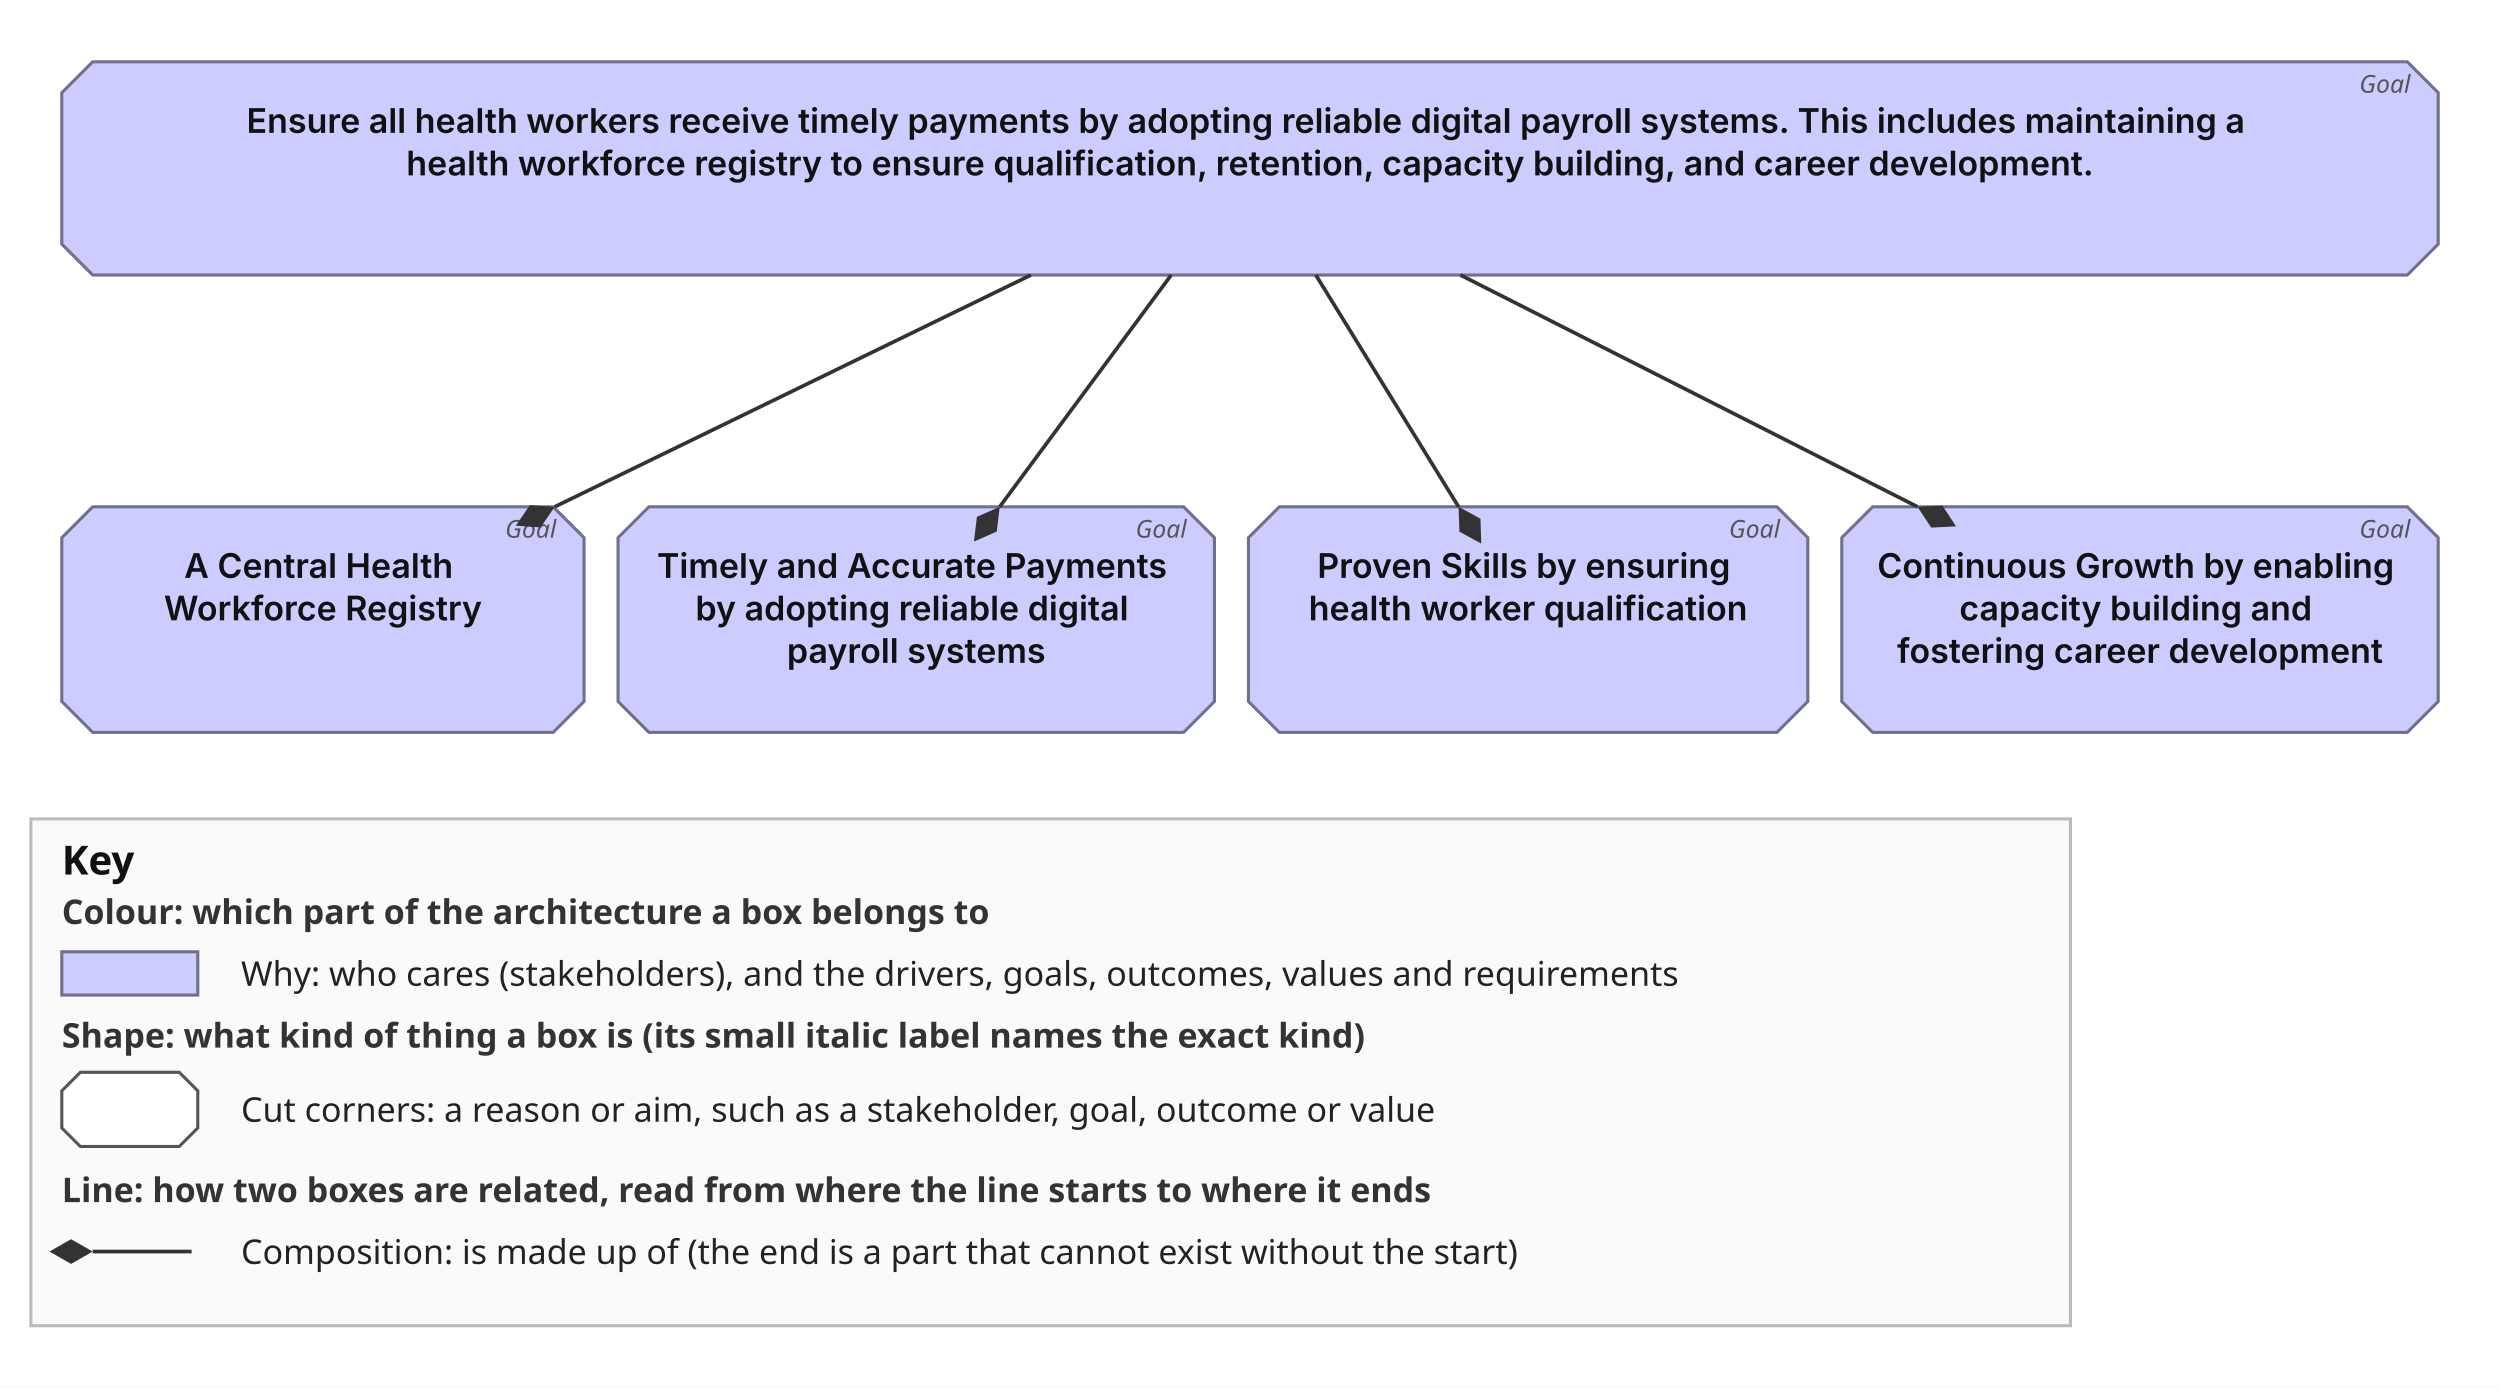
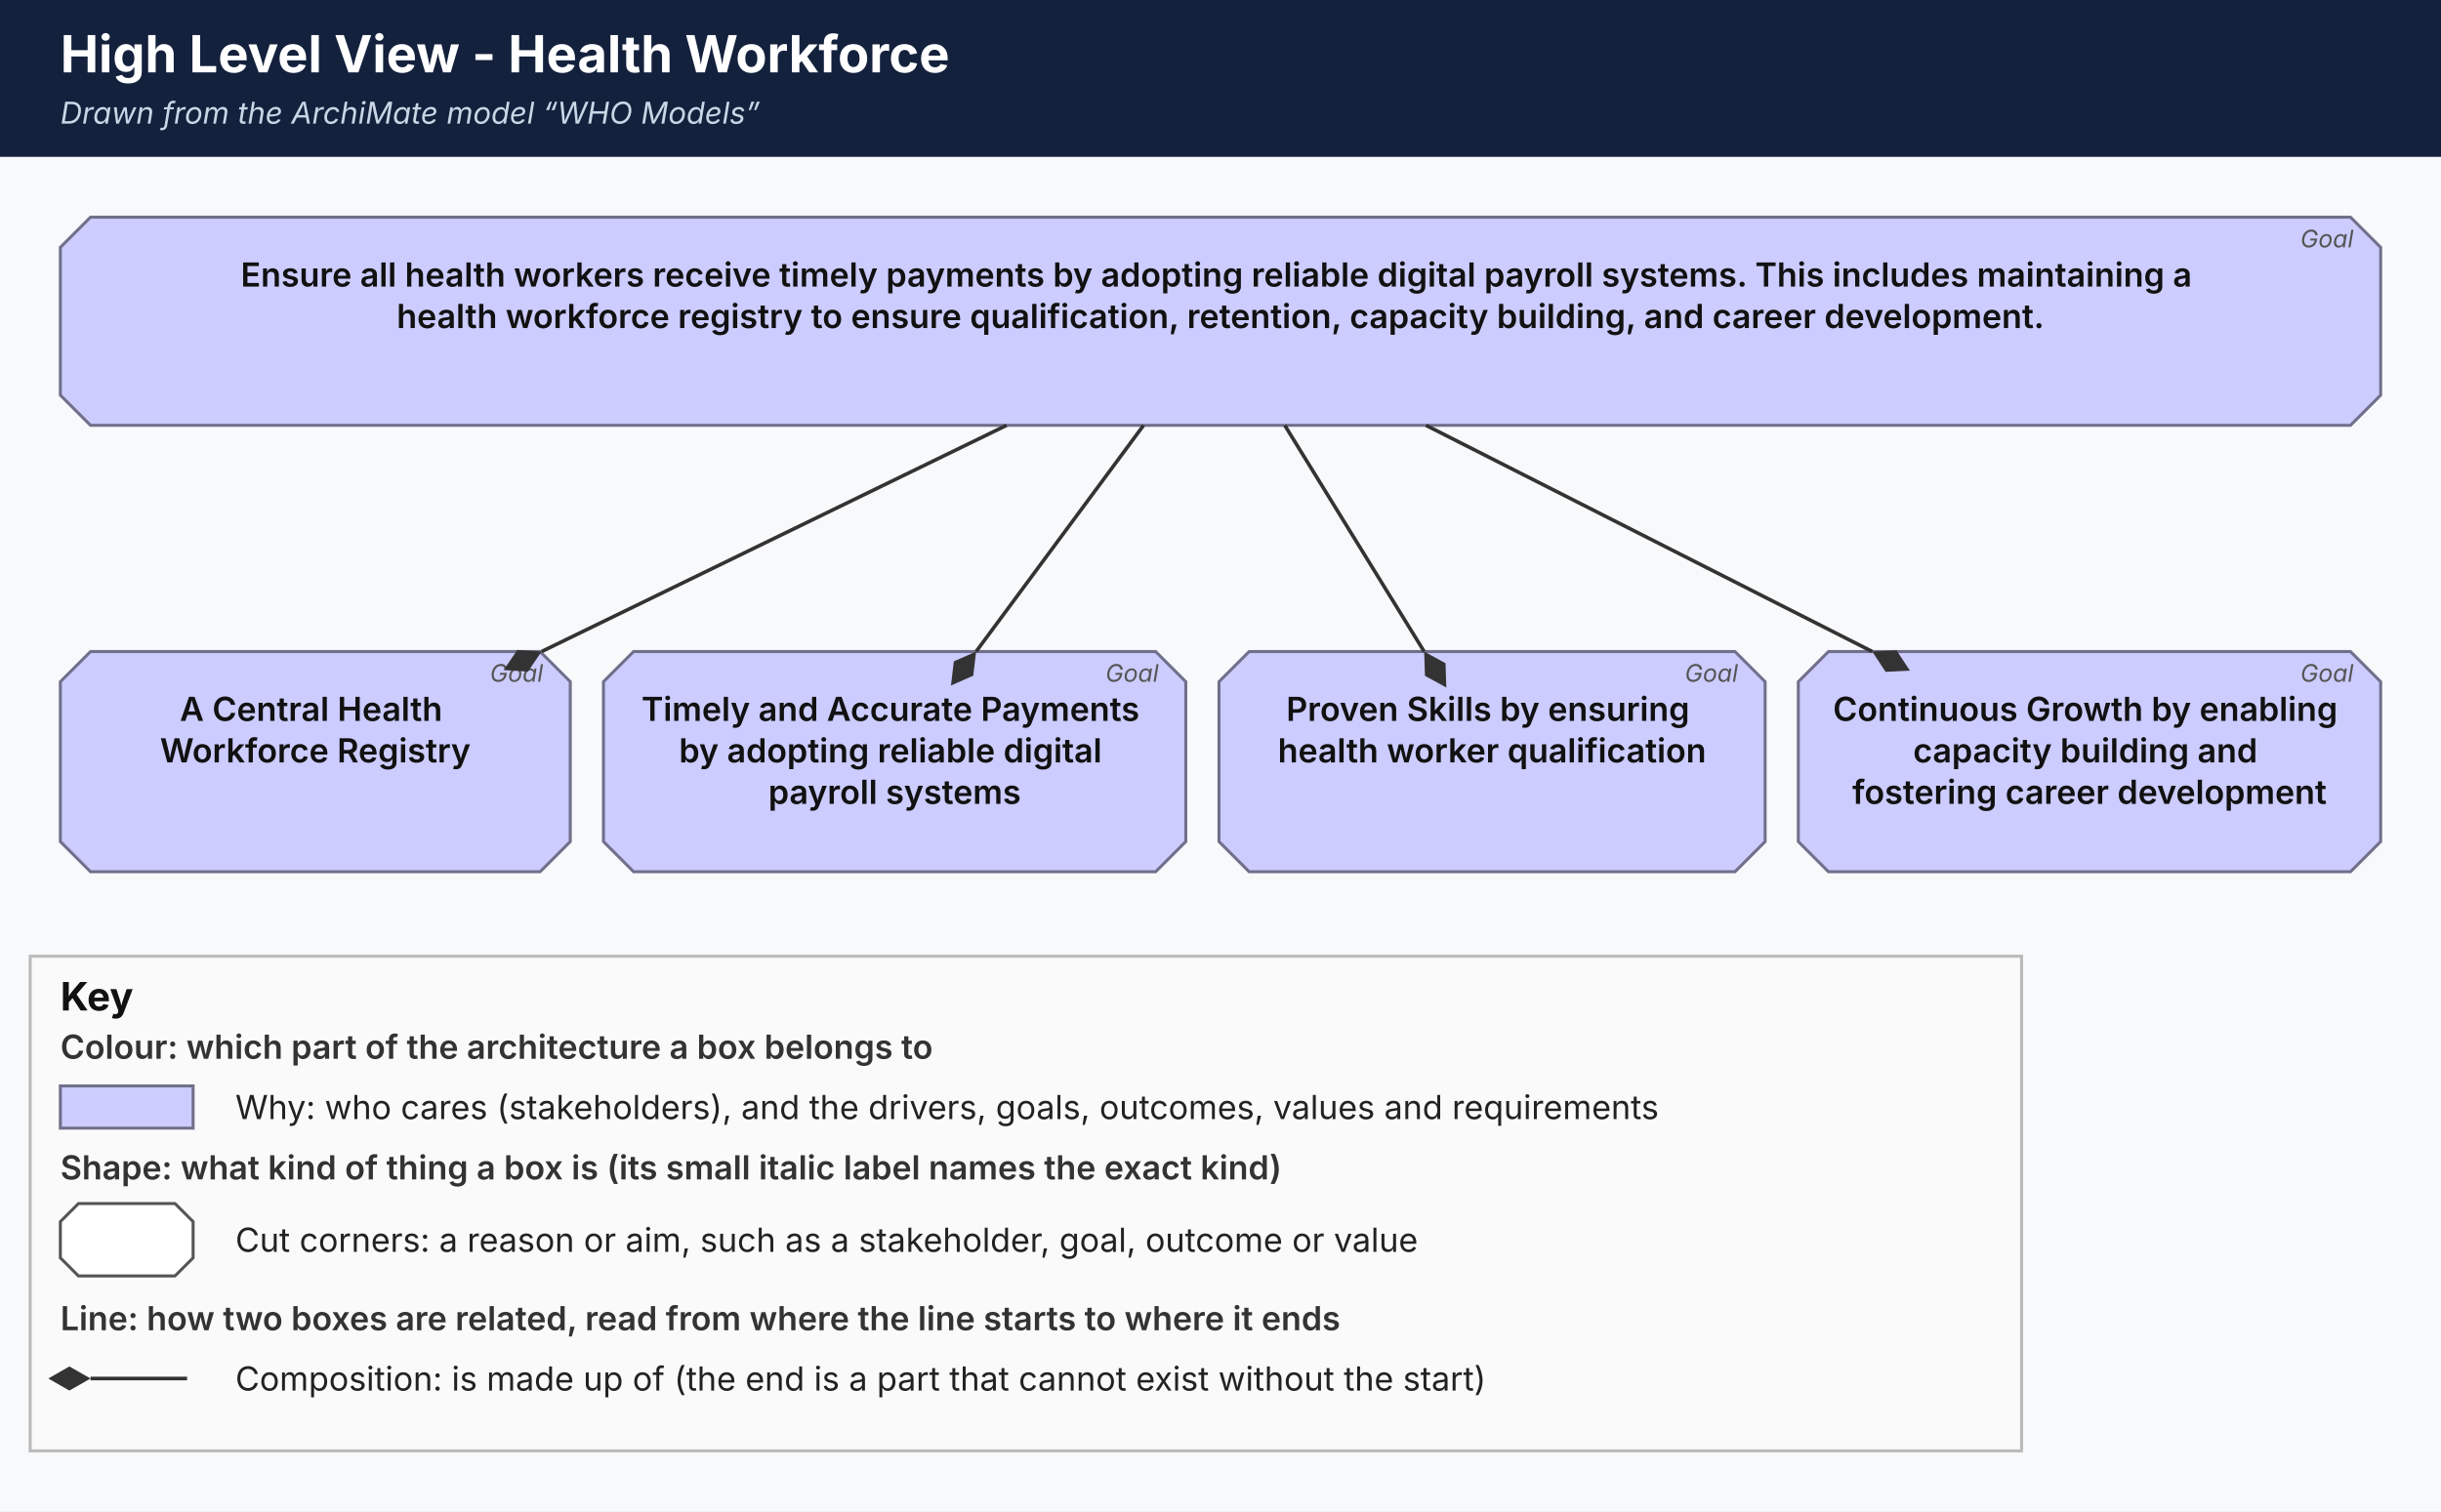
- <svg xmlns="http://www.w3.org/2000/svg" viewBox="232 28 809 449" width="809" height="449" role="img" aria-labelledby="av-title">
+ <svg xmlns="http://www.w3.org/2000/svg" viewBox="232 -24 809 501" width="809" height="501" role="img" aria-labelledby="av-title">
  <style>
- .av-name{font:600 11px system-ui,-apple-system,"Segoe UI",sans-serif;fill:#111}
- .av-type{font:italic 8px system-ui,sans-serif;fill:#555}
- .av-group{font:600 11px system-ui,sans-serif;fill:#333}
- .av-note{font:10px system-ui,sans-serif;fill:#222}
- .av-key{font:11px system-ui,sans-serif;fill:#222}
- .av-keyh{font:600 11px system-ui,sans-serif;fill:#333}
- .av-keyt{font:700 13px system-ui,sans-serif;fill:#111}
- .av-rel{font:9px system-ui,sans-serif;fill:#333;paint-order:stroke;stroke:#fff;stroke-width:3px}
+ .av-name{font:600 11px Inter, "Segoe UI", system-ui, -apple-system, Helvetica, Arial, sans-serif;fill:#111}
+ .av-type{font:italic 8px Inter, "Segoe UI", system-ui, -apple-system, Helvetica, Arial, sans-serif;fill:#555}
+ .av-group{font:600 11px Inter, "Segoe UI", system-ui, -apple-system, Helvetica, Arial, sans-serif;fill:#333}
+ .av-note{font:10px Inter, "Segoe UI", system-ui, -apple-system, Helvetica, Arial, sans-serif;fill:#222}
+ .av-key{font:11px Inter, "Segoe UI", system-ui, -apple-system, Helvetica, Arial, sans-serif;fill:#222}
+ .av-keyh{font:600 11px Inter, "Segoe UI", system-ui, -apple-system, Helvetica, Arial, sans-serif;fill:#333}
+ .av-keyt{font:700 13px Inter, "Segoe UI", system-ui, -apple-system, Helvetica, Arial, sans-serif;fill:#111}
+ .av-rel{font:9px Inter, "Segoe UI", system-ui, -apple-system, Helvetica, Arial, sans-serif;fill:#333;paint-order:stroke;stroke:#fff;stroke-width:3px}
a:hover rect,a:hover polygon,a:focus rect,a:focus polygon{stroke:#06c;stroke-width:2.5}
</style>
  <defs>
    <marker id="arrow-open" viewBox="0 0 12 12" refX="11" refY="6" markerWidth="11" markerHeight="11" orient="auto-start-reverse" markerUnits="userSpaceOnUse">
      <path d="M1 1 L11 6 L1 11" fill="none" stroke="#333" stroke-width="1.3" />
    </marker>
    <marker id="arrow-filled" viewBox="0 0 12 12" refX="11" refY="6" markerWidth="11" markerHeight="11" orient="auto-start-reverse" markerUnits="userSpaceOnUse">
      <path d="M1 1 L11 6 L1 11 Z" fill="#333" />
    </marker>
    <marker id="arrow-small" viewBox="0 0 10 10" refX="9" refY="5" markerWidth="8" markerHeight="8" orient="auto-start-reverse" markerUnits="userSpaceOnUse">
      <path d="M1 1 L9 5 L1 9" fill="none" stroke="#333" stroke-width="1.2" />
    </marker>
    <marker id="triangle-hollow" viewBox="0 0 14 14" refX="13" refY="7" markerWidth="13" markerHeight="13" orient="auto-start-reverse" markerUnits="userSpaceOnUse">
      <path d="M1 1 L13 7 L1 13 Z" fill="#fff" stroke="#333" stroke-width="1.2" />
    </marker>
    <marker id="diamond-filled" viewBox="0 0 16 10" refX="1" refY="5" markerWidth="16" markerHeight="10" orient="auto-start-reverse" markerUnits="userSpaceOnUse">
      <path d="M1 5 L8 1 L15 5 L8 9 Z" fill="#333" />
    </marker>
    <marker id="diamond-hollow" viewBox="0 0 16 10" refX="1" refY="5" markerWidth="16" markerHeight="10" orient="auto-start-reverse" markerUnits="userSpaceOnUse">
      <path d="M1 5 L8 1 L15 5 L8 9 Z" fill="#fff" stroke="#333" stroke-width="1.2" />
    </marker>
    <marker id="dot" viewBox="0 0 8 8" refX="4" refY="4" markerWidth="7" markerHeight="7" orient="auto" markerUnits="userSpaceOnUse">
      <circle cx="4" cy="4" r="3.2" fill="#333" />
    </marker>
    <pattern id="missing" width="8" height="8" patternUnits="userSpaceOnUse" patternTransform="rotate(45)">
      <rect width="8" height="8" fill="#fff" />
      <line x1="0" y1="0" x2="0" y2="8" stroke="#d33" stroke-width="2" />
    </pattern>
  </defs>
-   <rect x="232" y="28" width="809" height="449" fill="#fff" />
+   <rect x="232" y="-24" width="809" height="501" fill="#f8f9fb" />
+   <rect x="232" y="-24" width="809" height="52" fill="#14213d" />
+   <text x="252" y="0" style="font:700 17px Inter, &quot;Segoe UI&quot;, system-ui, -apple-system, Helvetica, Arial, sans-serif;fill:#fff">High Level View - Health Workforce</text>
+   <text x="252" y="17" style="font:italic 10px Inter, &quot;Segoe UI&quot;, system-ui, -apple-system, Helvetica, Arial, sans-serif;fill:#c9d6e6">Drawn from the ArchiMate model “WHO Models”</text>
  <a href="../../../en/dpi-h-ra/archimate/0.2.0-draft.3/elements/a-central-health-workforce-registry/" target="_top">
    <polygon points="262,192 411,192 421,202 421,255 411,265 262,265 252,255 252,202" fill="#ccccff" stroke="#70708c" stroke-width="1" />
    <text class="av-type" x="412" y="202" text-anchor="end">Goal</text>
    <text class="av-name" x="336.5" y="215" text-anchor="middle">
      <tspan x="336.5" dy="0">A Central Health</tspan>
      <tspan x="336.5" dy="13.75">Workforce Registry</tspan>
    </text>
  </a>
  <a href="../../../en/dpi-h-ra/archimate/0.2.0-draft.3/elements/timely-and-accurate-payments-by-adopting-reliable-digital-2507/" target="_top">
    <polygon points="442,192 615,192 625,202 625,255 615,265 442,265 432,255 432,202" fill="#ccccff" stroke="#70708c" stroke-width="1" />
    <text class="av-type" x="616" y="202" text-anchor="end">Goal</text>
    <text class="av-name" x="528.5" y="215" text-anchor="middle">
      <tspan x="528.5" dy="0">Timely and Accurate Payments</tspan>
      <tspan x="528.5" dy="13.75">by adopting reliable digital</tspan>
      <tspan x="528.5" dy="13.75">payroll systems</tspan>
    </text>
  </a>
  <a href="../../../en/dpi-h-ra/archimate/0.2.0-draft.3/elements/proven-skills-by-ensuring-health-worker-qualification/" target="_top">
    <polygon points="646,192 807,192 817,202 817,255 807,265 646,265 636,255 636,202" fill="#ccccff" stroke="#70708c" stroke-width="1" />
    <text class="av-type" x="808" y="202" text-anchor="end">Goal</text>
    <text class="av-name" x="726.5" y="215" text-anchor="middle">
      <tspan x="726.5" dy="0">Proven Skills by ensuring</tspan>
      <tspan x="726.5" dy="13.75">health worker qualification</tspan>
    </text>
  </a>
  <a href="../../../en/dpi-h-ra/archimate/0.2.0-draft.3/elements/continuous-growth-by-enabling-capacity-building-and-dc0b/" target="_top">
    <polygon points="838,192 1011,192 1021,202 1021,255 1011,265 838,265 828,255 828,202" fill="#ccccff" stroke="#70708c" stroke-width="1" />
    <text class="av-type" x="1012" y="202" text-anchor="end">Goal</text>
    <text class="av-name" x="924.5" y="215" text-anchor="middle">
      <tspan x="924.5" dy="0">Continuous Growth by enabling</tspan>
      <tspan x="924.5" dy="13.75">capacity building and</tspan>
      <tspan x="924.5" dy="13.75">fostering career development</tspan>
    </text>
  </a>
  <a href="../../../en/dpi-h-ra/archimate/0.2.0-draft.3/elements/ensure-all-health-workers-receive-timely-payments-by-e366/" target="_top">
    <polygon points="262,48 1011,48 1021,58 1021,107 1011,117 262,117 252,107 252,58" fill="#ccccff" stroke="#70708c" stroke-width="1" />
    <text class="av-type" x="1012" y="58" text-anchor="end">Goal</text>
    <text class="av-name" x="636.5" y="71" text-anchor="middle">
      <tspan x="636.5" dy="0">Ensure all health workers receive timely payments by adopting reliable digital payroll systems. This includes maintaining a</tspan>
      <tspan x="636.5" dy="13.75">health workforce registry to ensure qualification, retention, capacity building, and career development.</tspan>
    </text>
  </a>
  <a href="../../../en/dpi-h-ra/archimate/0.2.0-draft.3/relationships/id-dbba41e786dd4954a81bc460afbd57dd/" target="_top">
    <path d="M411.5 192 L565.6 117" fill="none" stroke="#333" stroke-width="1.2" marker-start="url(#diamond-filled)" />
    <path d="M411.5 192 L565.6 117" fill="none" stroke="transparent" stroke-width="8" />
  </a>
  <a href="../../../en/dpi-h-ra/archimate/0.2.0-draft.3/relationships/id-6f4acf4a34f746faaaa2b9e95213eda6/" target="_top">
    <path d="M555.5 192 L611 117" fill="none" stroke="#333" stroke-width="1.2" marker-start="url(#diamond-filled)" />
    <path d="M555.5 192 L611 117" fill="none" stroke="transparent" stroke-width="8" />
  </a>
  <a href="../../../en/dpi-h-ra/archimate/0.2.0-draft.3/relationships/id-62e58eac4ae44c8fa9184ecc5c3579e9/" target="_top">
    <path d="M704 192 L657.8 117" fill="none" stroke="#333" stroke-width="1.2" marker-start="url(#diamond-filled)" />
    <path d="M704 192 L657.8 117" fill="none" stroke="transparent" stroke-width="8" />
  </a>
  <a href="../../../en/dpi-h-ra/archimate/0.2.0-draft.3/relationships/id-577bb4d6b2154485bf6f37b9bf53db05/" target="_top">
    <path d="M852.5 192 L704.6 117" fill="none" stroke="#333" stroke-width="1.2" marker-start="url(#diamond-filled)" />
    <path d="M852.5 192 L704.6 117" fill="none" stroke="transparent" stroke-width="8" />
  </a>
  <g class="av-legend">
    <rect x="242" y="293" width="660" height="164" fill="#fafafa" stroke="#bbb" />
    <text class="av-keyt" x="252" y="311">Key</text>
    <text class="av-keyh" x="252" y="327">Colour: which part of the architecture a box belongs to</text>
    <rect x="252" y="336" width="44" height="14" fill="#ccccff" stroke="#70708c" />
    <text class="av-key" x="310" y="347">Why: who cares (stakeholders), and the drivers, goals, outcomes, values and requirements</text>
    <text class="av-keyh" x="252" y="367">Shape: what kind of thing a box is (its small italic label names the exact kind)</text>
    <polygon points="258,375 290,375 296,381 296,393 290,399 258,399 252,393 252,381" fill="#fff" stroke="#555" />
    <text class="av-key" x="310" y="391">Cut corners: a reason or aim, such as a stakeholder, goal, outcome or value</text>
    <text class="av-keyh" x="252" y="417">Line: how two boxes are related, read from where the line starts to where it ends</text>
    <path d="M262 433 L294 433" fill="none" stroke="#333" stroke-width="1.2" marker-start="url(#diamond-filled)" />
    <text class="av-key" x="310" y="437">Composition: is made up of (the end is a part that cannot exist without the start)</text>
  </g>
</svg>
